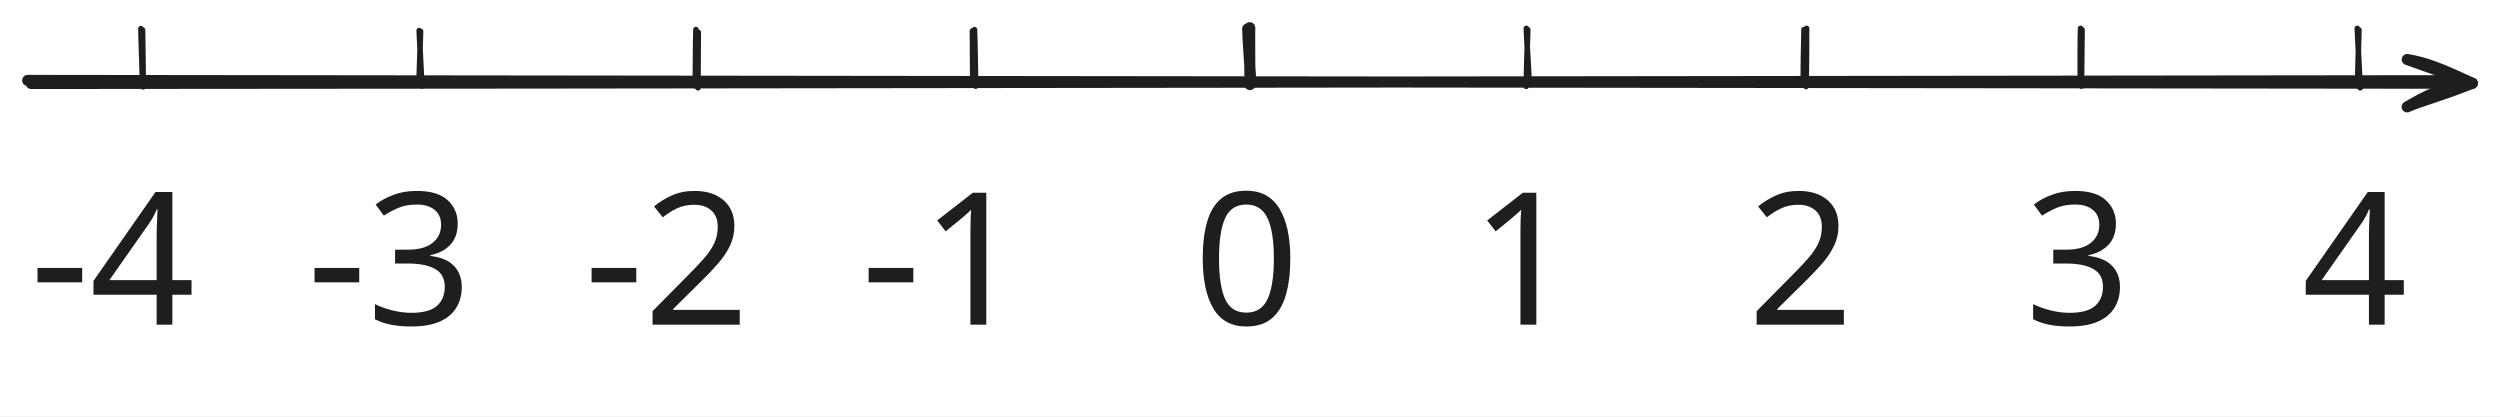
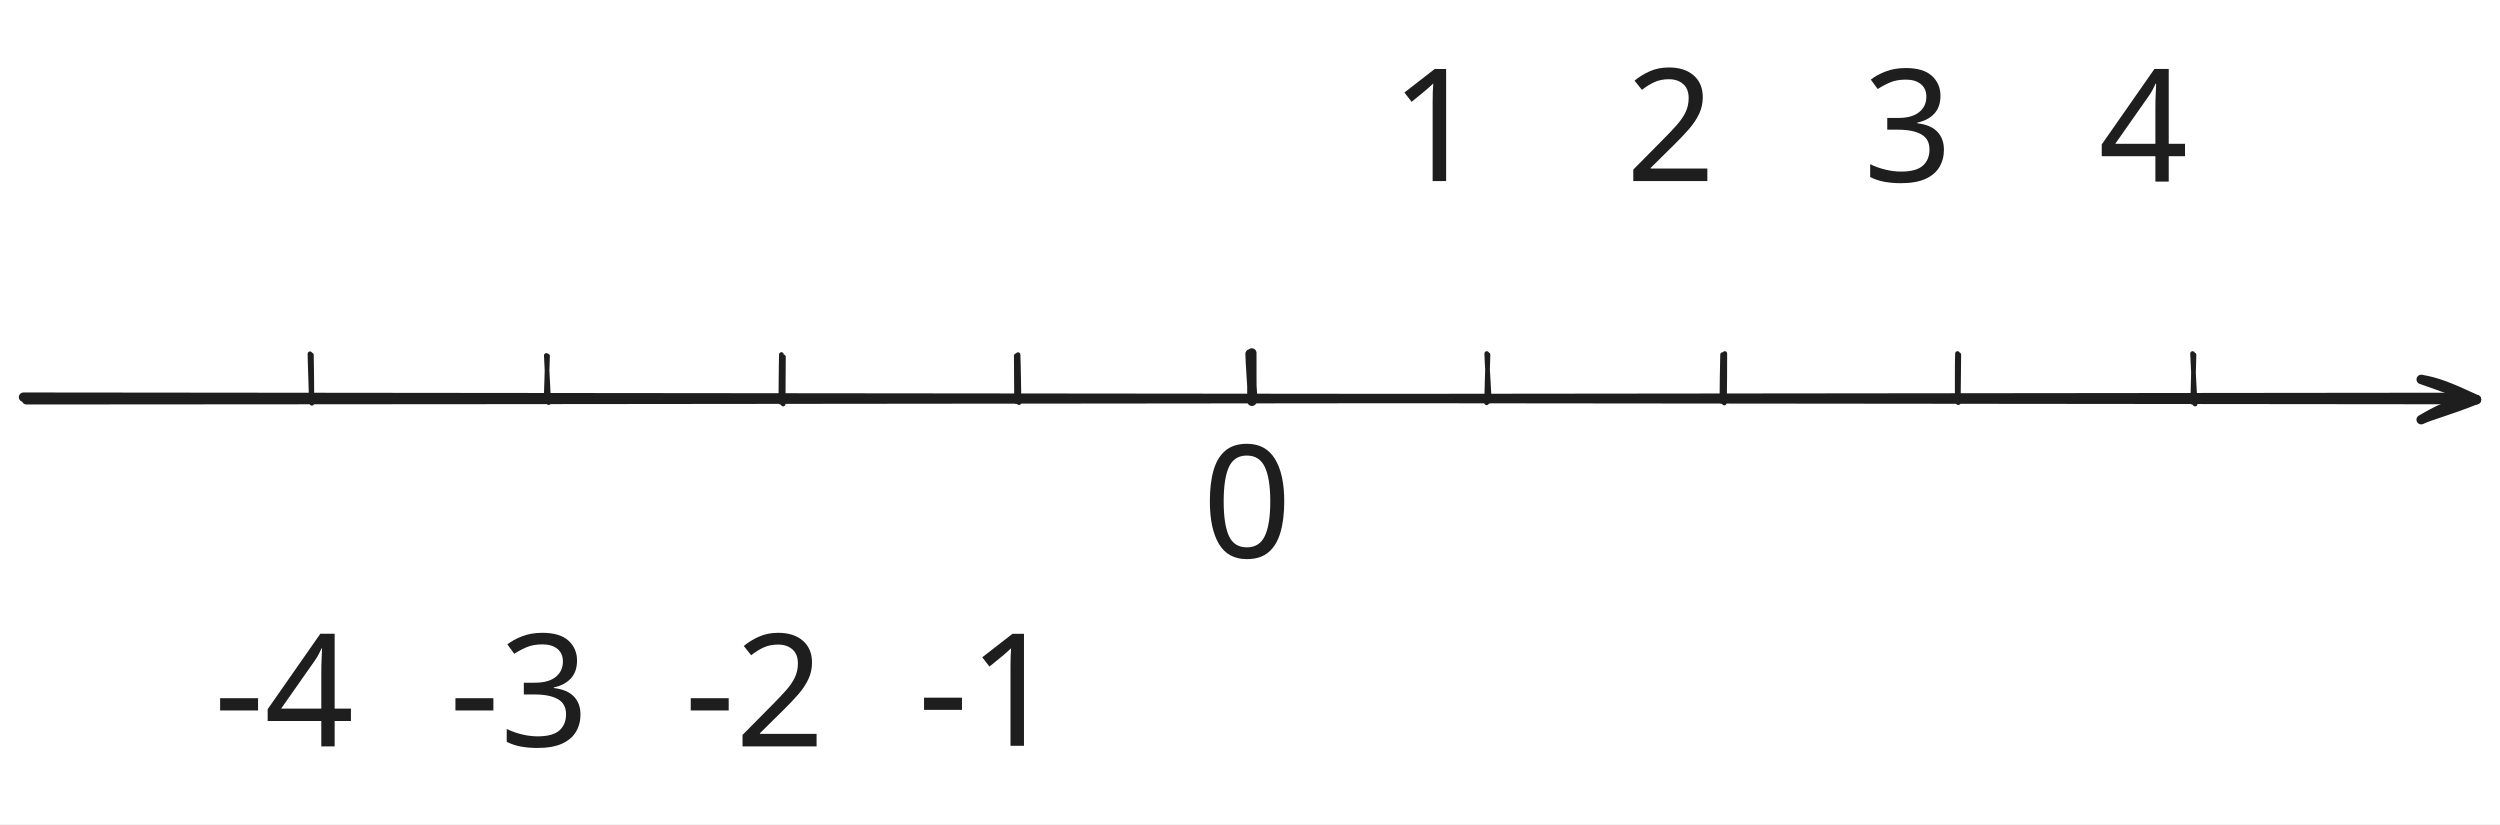
- <svg xmlns="http://www.w3.org/2000/svg" version="1.1" viewBox="0 0 902.38 150.245" width="1804.759" height="300.489">
+ <svg xmlns="http://www.w3.org/2000/svg" version="1.1" viewBox="0 0 1062.38 350.245" width="2124.759" height="700.489">
  <defs>
    <style class="style-fonts">
      @font-face { font-family: Nunito; src: url(https://unpkg.com/@excalidraw/excalidraw/dist/prod/fonts/Nunito/Nunito-Regular-XRXI3I6Li01BKofiOc5wtlZ2di8HDIkhdTQ3j6zbXWjgeg.woff2); }
    </style>
  </defs>
-   <rect x="0" y="0" width="902.38" height="150.245" fill="#ffffff" />
+   <rect x="0" y="0" width="1062.38" height="350.245" fill="#ffffff" />
  <g stroke-linecap="round">
-     <g transform="translate(10.86576 30.24459) rotate(0 440 0)">
-       <path d="M0.39 -0.11 C146.94 -0.13, 732.8 -0.99, 879.21 -1.13 M-0.87 -1.22 C146.08 -1.04, 734.5 -0.37, 881.51 -0.19" stroke="#1e1e1e" stroke-width="4" fill="none" />
+     <g transform="translate(10.86576 170) rotate(0 520.324 -0.6662534)">
+       <path d="M0.39 -0.11 C173.61 -0.13, 866.13 -0.99, 1039.21 -1.13 M-0.87 -1.22 C172.75 -1.04, 867.84 -0.37, 1041.51 -0.19" stroke="#1e1e1e" stroke-width="4" fill="none" />
    </g>
-     <g transform="translate(10.86576 30.24459) rotate(0 440 0)">
-       <path d="M858.01 8.33 C864.72 4.48, 869.84 1.45, 881.51 -0.19 M858.01 8.33 C862.63 6.24, 869.32 4.67, 881.51 -0.19" stroke="#1e1e1e" stroke-width="4" fill="none" />
+     <g transform="translate(10.86576 170) rotate(0 520.324 -0.6662534)">
+       <path d="M1018.01 8.34 C1024.72 4.48, 1029.84 1.46, 1041.51 -0.19 M1018.01 8.34 C1022.63 6.24, 1029.32 4.67, 1041.51 -0.19" stroke="#1e1e1e" stroke-width="4" fill="none" />
    </g>
-     <g transform="translate(10.86576 30.24459) rotate(0 440 0)">
-       <path d="M858.03 -8.77 C864.58 -7.66, 869.7 -5.72, 881.51 -0.19 M858.03 -8.77 C862.69 -7.07, 869.38 -4.85, 881.51 -0.19" stroke="#1e1e1e" stroke-width="4" fill="none" />
+     <g transform="translate(10.86576 170) rotate(0 520.324 -0.6662534)">
+       <path d="M1018.03 -8.76 C1024.58 -7.66, 1029.7 -5.72, 1041.51 -0.19 M1018.03 -8.76 C1022.69 -7.06, 1029.38 -4.84, 1041.51 -0.19" stroke="#1e1e1e" stroke-width="4" fill="none" />
    </g>
  </g>
  <mask />
  <g stroke-linecap="round">
-     <g transform="translate(450.8658 10.24459) rotate(0 0.2573878 10.1223)">
+     <g transform="translate(531.7315 150.2446) rotate(0 0.07153718 10.01767)">
      <path d="M-0.51 0.15 C-0.49 3.46, 0.48 16.42, 0.65 19.81 M0.23 -0.24 C0.15 3.12, 0.3 16.98, 0.29 20.28" stroke="#1e1e1e" stroke-width="4" fill="none" />
    </g>
  </g>
  <mask />
  <g stroke-linecap="round">
-     <g transform="translate(551.1765 10.72223) rotate(0 0 10)">
+     <g transform="translate(632.0422 150.7222) rotate(0 0.2264732 9.988502)">
      <path d="M0.28 0 C0.16 3.48, -0.26 17.17, -0.31 20.45 M-0.24 -0.48 C-0.21 2.89, 0.78 16.28, 0.76 19.72" stroke="#1e1e1e" stroke-width="2" fill="none" />
    </g>
  </g>
  <mask />
  <g stroke-linecap="round">
-     <g transform="translate(651.3098 10.65291) rotate(0 0 10)">
+     <g transform="translate(732.1755 150.6529) rotate(0 0.1722415 10.09822)">
      <path d="M-0.15 0.04 C-0.26 3.39, -0.47 16.67, -0.44 19.94 M0.78 -0.41 C0.81 3.04, 0.74 17.19, 0.57 20.6" stroke="#1e1e1e" stroke-width="2" fill="none" />
    </g>
  </g>
  <mask />
  <g stroke-linecap="round">
-     <g transform="translate(751.3082 10.77113) rotate(0 0 10)">
+     <g transform="translate(832.174 150.7711) rotate(0 -0.1095375 9.90291)">
      <path d="M0.22 -0.03 C0.15 3.29, 0.04 16.92, 0 20.33 M-0.33 -0.53 C-0.51 2.6, -0.42 16.18, -0.44 19.54" stroke="#1e1e1e" stroke-width="2" fill="none" />
    </g>
  </g>
  <mask />
  <g stroke-linecap="round">
-     <g transform="translate(851.3481 10.97234) rotate(0 0 10)">
+     <g transform="translate(932.2138 150.9723) rotate(0 0.05953445 9.997321)">
      <path d="M0.12 -0.17 C0.05 3.14, -0.31 16.56, -0.42 20.02 M-0.48 -0.73 C-0.38 2.66, 0.43 17.31, 0.6 20.72" stroke="#1e1e1e" stroke-width="2" fill="none" />
    </g>
  </g>
  <mask />
  <g stroke-linecap="round">
-     <g transform="translate(51.34607 10.92141) rotate(0 0 10)">
+     <g transform="translate(132.2118 150.9214) rotate(0 -0.08230719 9.932712)">
      <path d="M0.11 -0.07 C0.17 3.41, 0.38 17.15, 0.32 20.44 M-0.49 -0.58 C-0.48 2.79, 0.1 16.26, 0.05 19.71" stroke="#1e1e1e" stroke-width="2" fill="none" />
    </g>
  </g>
  <mask />
  <g stroke-linecap="round">
-     <g transform="translate(151.4794 10.85208) rotate(0 0 10)">
+     <g transform="translate(232.3451 150.8521) rotate(0 0.2620246 10.21066)">
      <path d="M0.32 0.44 C0.25 3.74, -0.14 16.43, -0.28 19.69 M-0.18 0.2 C-0.08 3.56, 0.69 16.82, 0.81 20.22" stroke="#1e1e1e" stroke-width="2" fill="none" />
    </g>
  </g>
  <mask />
  <g stroke-linecap="round">
-     <g transform="translate(251.4778 10.97031) rotate(0 0 10)">
+     <g transform="translate(332.3435 150.9703) rotate(0 0.03063875 10.19815)">
      <path d="M-0.28 -0.31 C-0.42 2.95, -0.49 16.71, -0.51 20.01 M0.57 0.71 C0.57 4.03, 0.43 17.53, 0.46 20.71" stroke="#1e1e1e" stroke-width="2" fill="none" />
    </g>
  </g>
  <mask />
  <g stroke-linecap="round">
-     <g transform="translate(351.5176 11.17152) rotate(0 0 10)">
+     <g transform="translate(432.3834 151.1715) rotate(0 0.06541993 9.728865)">
      <path d="M-0.51 0.01 C-0.53 3.31, -0.39 16.18, -0.39 19.49 M0.23 -0.46 C0.4 2.91, 0.59 16.45, 0.64 19.92" stroke="#1e1e1e" stroke-width="2" fill="none" />
    </g>
  </g>
  <mask />
-   <g transform="translate(430.8658 50.24459) rotate(0 20 45)">
+   <g transform="translate(510.8658 170) rotate(0 20 45)">
    <text x="0" y="66.933" font-family="Nunito, Segoe UI Emoji" font-size="66.667px" fill="#1e1e1e" text-anchor="start" style="white-space: pre;" direction="ltr" dominant-baseline="alphabetic">0</text>
  </g>
-   <g transform="translate(530.8658 50.24459) rotate(0 21.49785 45)">
+   <g transform="translate(590.8658 10) rotate(0 21.49785 45)">
    <text x="0" y="66.933" font-family="Nunito, Segoe UI Emoji" font-size="66.667px" fill="#1e1e1e" text-anchor="start" style="white-space: pre;" direction="ltr" dominant-baseline="alphabetic">1</text>
  </g>
-   <g transform="translate(630.8658 50.24459) rotate(0 20.36463 45)">
+   <g transform="translate(690.8658 10) rotate(0 20.36463 45)">
    <text x="0" y="66.933" font-family="Nunito, Segoe UI Emoji" font-size="66.667px" fill="#1e1e1e" text-anchor="start" style="white-space: pre;" direction="ltr" dominant-baseline="alphabetic">2</text>
  </g>
-   <g transform="translate(830.8658 50.24459) rotate(0 20.63127 45)">
+   <g transform="translate(891.7315 10.24459) rotate(0 20.63127 45)">
    <text x="0" y="66.933" font-family="Nunito, Segoe UI Emoji" font-size="66.667px" fill="#1e1e1e" text-anchor="start" style="white-space: pre;" direction="ltr" dominant-baseline="alphabetic">4</text>
  </g>
-   <g transform="translate(730.8658 50.24459) rotate(0 19.998 45)">
+   <g transform="translate(791.7315 10.24459) rotate(0 19.998 45)">
    <text x="0" y="66.933" font-family="Nunito, Segoe UI Emoji" font-size="66.667px" fill="#1e1e1e" text-anchor="start" style="white-space: pre;" direction="ltr" dominant-baseline="alphabetic">3</text>
  </g>
-   <g transform="translate(10.86576 50.24459) rotate(0 35.52978 45)">
+   <g transform="translate(90.86576 250.2446) rotate(0 35.52978 45)">
    <text x="0" y="66.933" font-family="Nunito, Segoe UI Emoji" font-size="66.667px" fill="#1e1e1e" text-anchor="start" style="white-space: pre;" direction="ltr" dominant-baseline="alphabetic">-4</text>
  </g>
-   <g transform="translate(110.8658 50.24459) rotate(0 34.22991 45)">
+   <g transform="translate(190.8658 250.2446) rotate(0 34.22991 45)">
    <text x="0" y="66.933" font-family="Nunito, Segoe UI Emoji" font-size="66.667px" fill="#1e1e1e" text-anchor="start" style="white-space: pre;" direction="ltr" dominant-baseline="alphabetic">-3</text>
  </g>
-   <g transform="translate(310.8658 50.24459) rotate(0 34.22991 45)">
+   <g transform="translate(390 250) rotate(0 34.22991 45)">
    <text x="0" y="66.933" font-family="Nunito, Segoe UI Emoji" font-size="66.667px" fill="#1e1e1e" text-anchor="start" style="white-space: pre;" direction="ltr" dominant-baseline="alphabetic">-1</text>
  </g>
-   <g transform="translate(210.8658 50.24459) rotate(0 34.62987 45)">
+   <g transform="translate(290.8658 250.2446) rotate(0 34.62987 45)">
    <text x="0" y="66.933" font-family="Nunito, Segoe UI Emoji" font-size="66.667px" fill="#1e1e1e" text-anchor="start" style="white-space: pre;" direction="ltr" dominant-baseline="alphabetic">-2</text>
  </g>
</svg>
